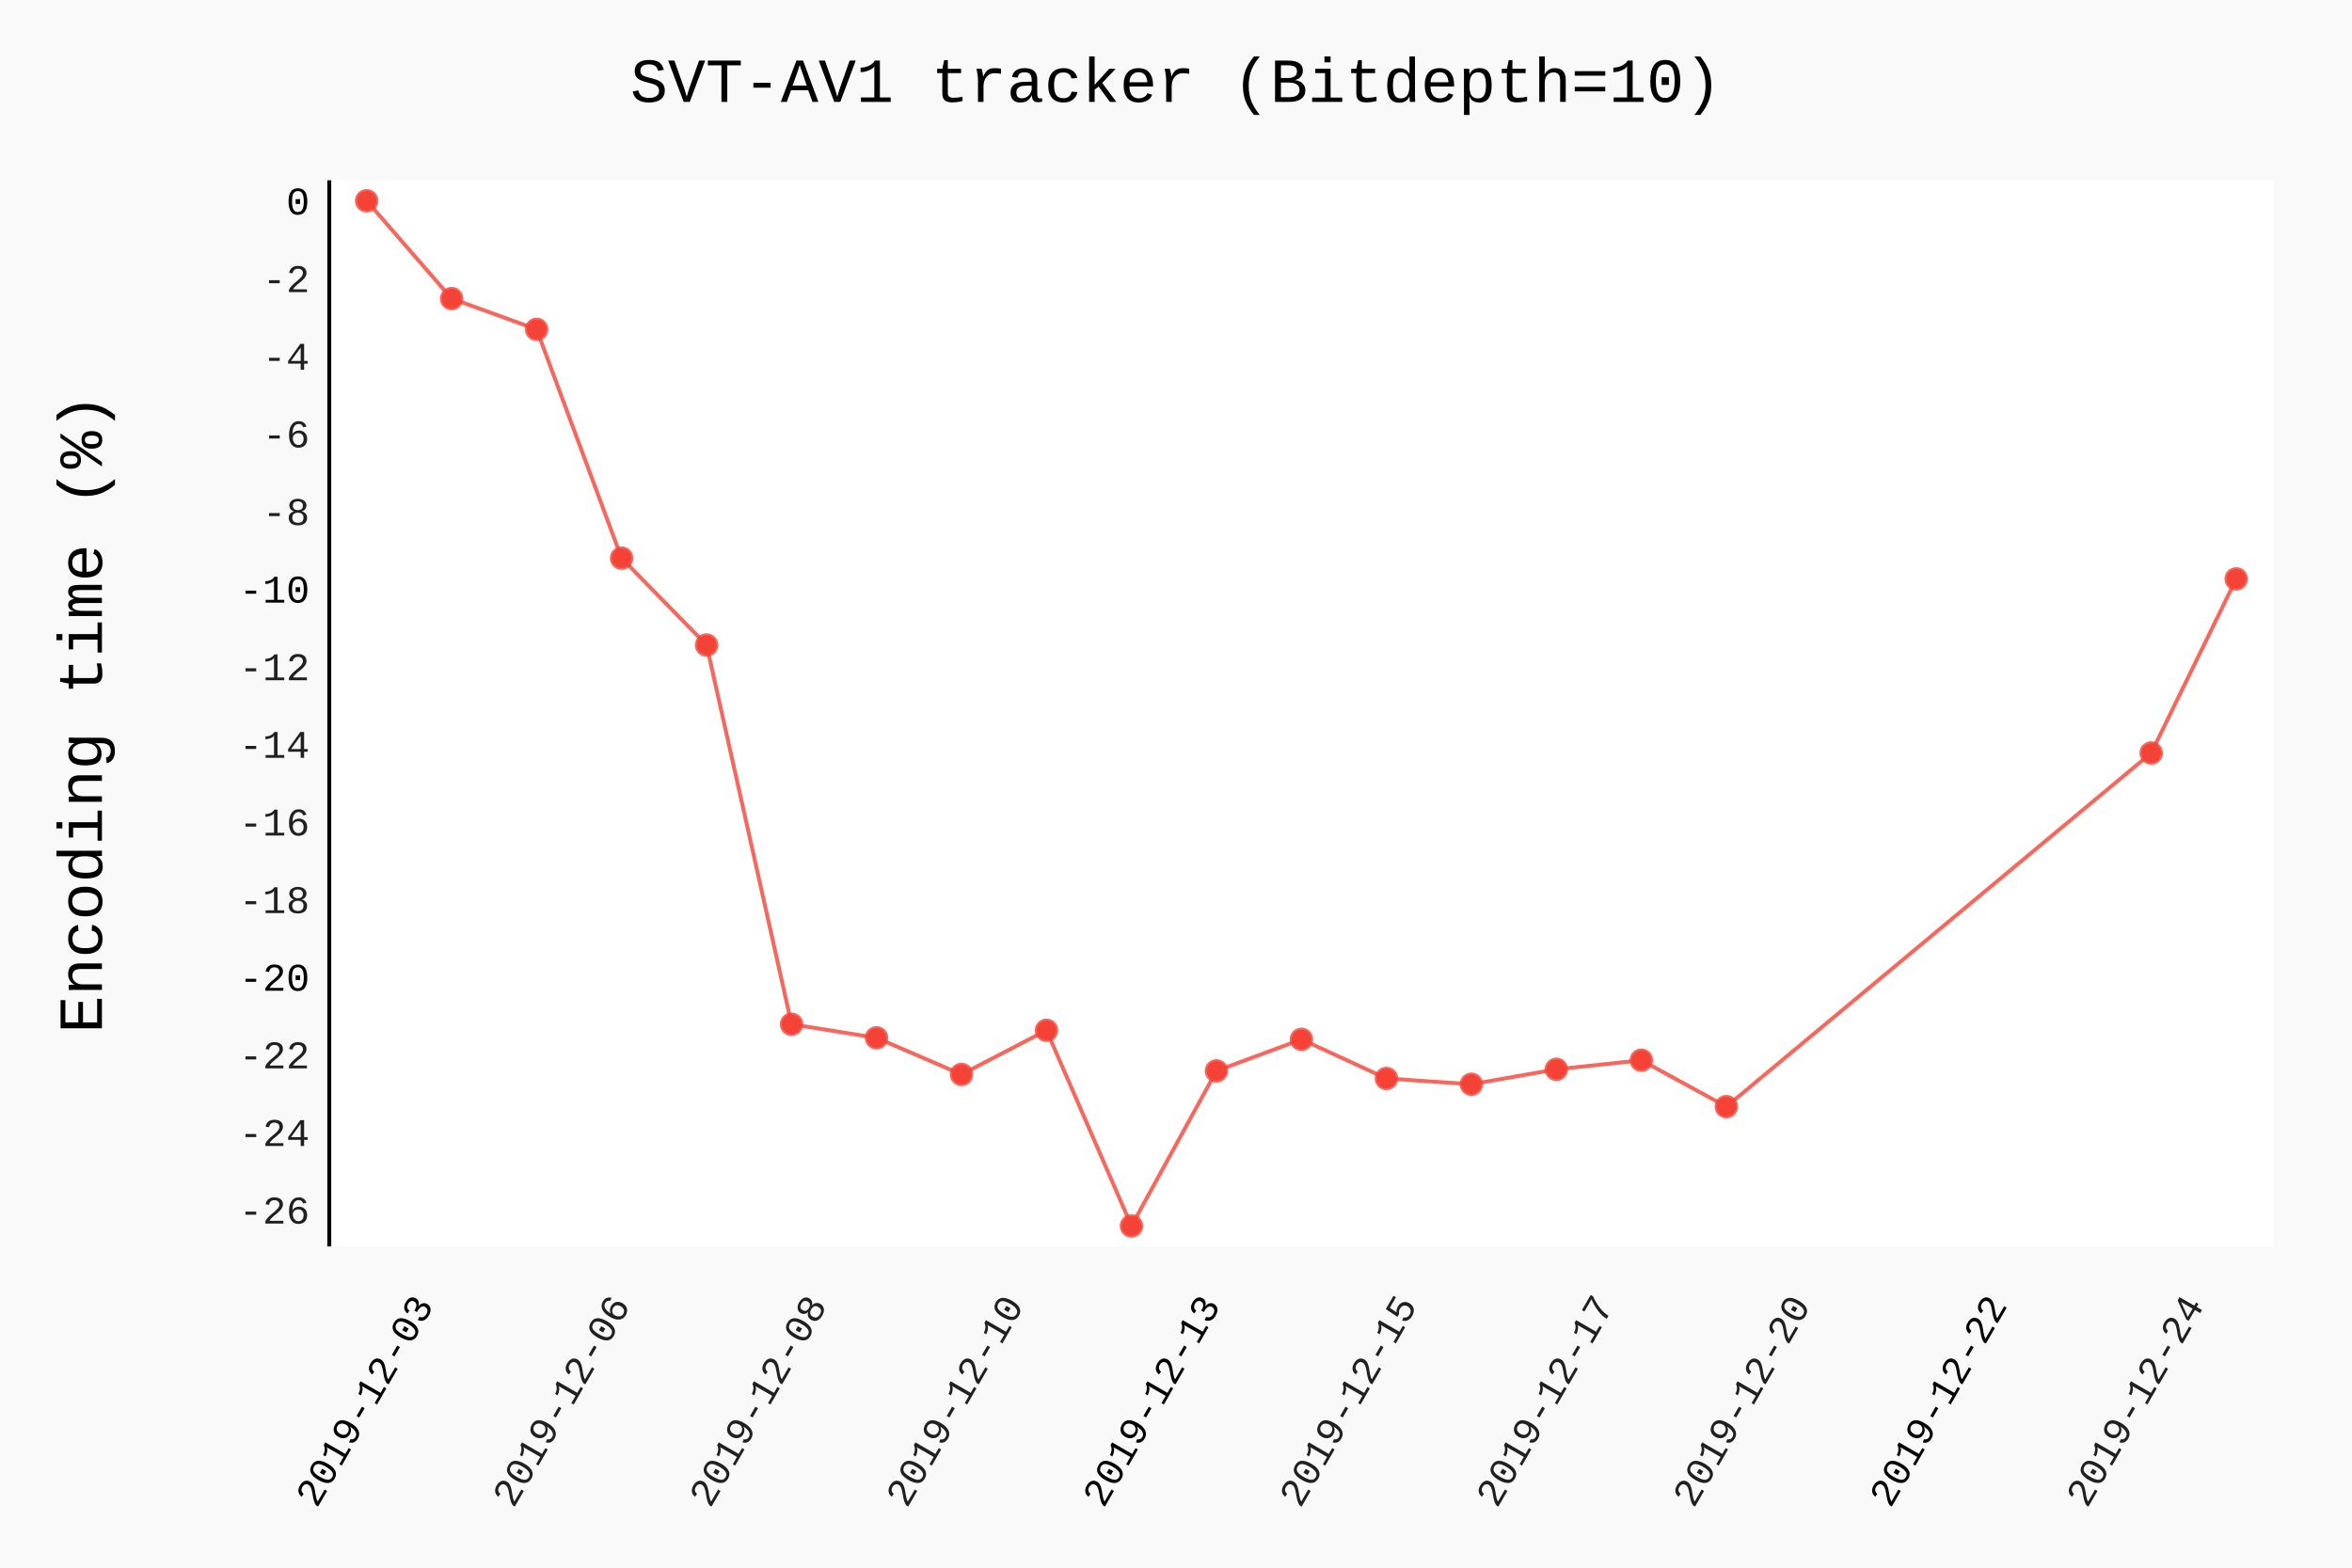
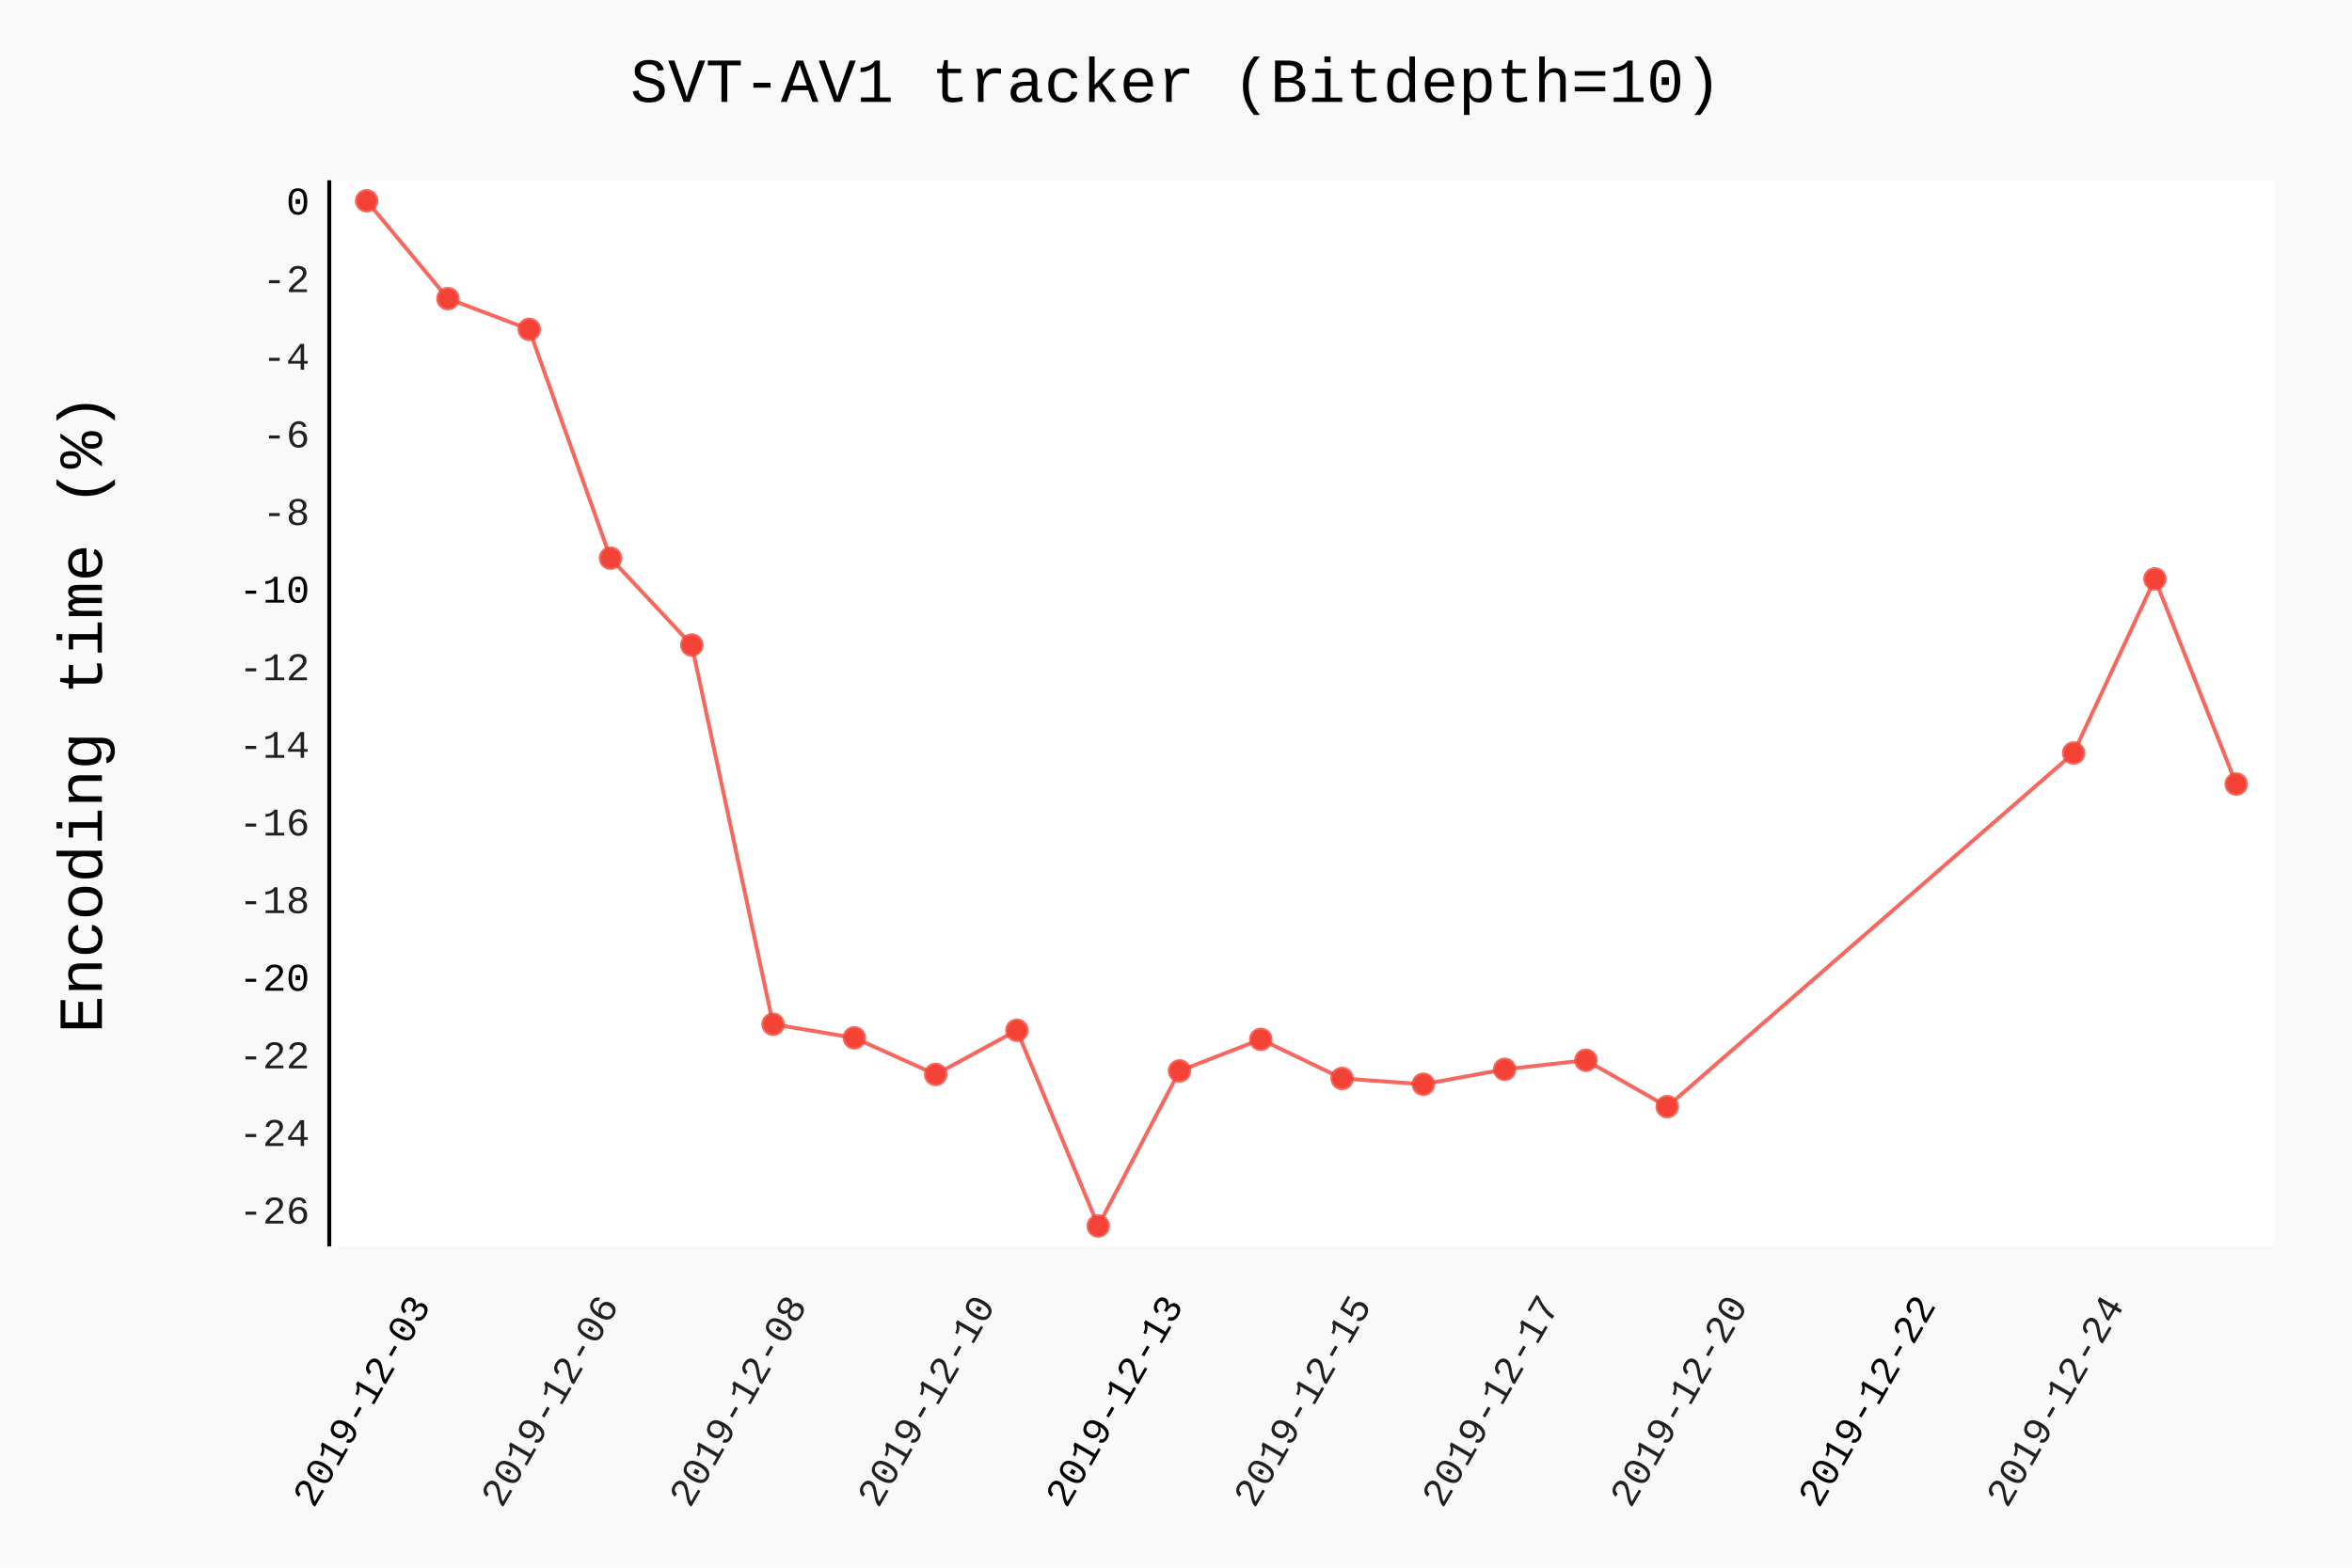
- <svg xmlns="http://www.w3.org/2000/svg" class="pygal-chart" id="chart-d68ff530-323b-450b-bad8-150b3ce9a7c2" viewBox="0 0 600 400">
+ <svg xmlns="http://www.w3.org/2000/svg" class="pygal-chart" id="chart-56ab7819-6af1-4f75-a672-8d7c120905b7" viewBox="0 0 600 400">
  <defs>
-     <style type="text/css">#chart-d68ff530-323b-450b-bad8-150b3ce9a7c2{-webkit-user-select:none;-webkit-font-smoothing:antialiased;font-family:Consolas,"Liberation Mono",Menlo,Courier,monospace}#chart-d68ff530-323b-450b-bad8-150b3ce9a7c2 .title{font-family:Consolas,"Liberation Mono",Menlo,Courier,monospace;font-size:16px}#chart-d68ff530-323b-450b-bad8-150b3ce9a7c2 .legends .legend text{font-family:Consolas,"Liberation Mono",Menlo,Courier,monospace;font-size:14px}#chart-d68ff530-323b-450b-bad8-150b3ce9a7c2 .axis text{font-family:Consolas,"Liberation Mono",Menlo,Courier,monospace;font-size:10px}#chart-d68ff530-323b-450b-bad8-150b3ce9a7c2 .axis text.major{font-family:Consolas,"Liberation Mono",Menlo,Courier,monospace;font-size:10px}#chart-d68ff530-323b-450b-bad8-150b3ce9a7c2 .text-overlay text.value{font-family:Consolas,"Liberation Mono",Menlo,Courier,monospace;font-size:16px}#chart-d68ff530-323b-450b-bad8-150b3ce9a7c2 .text-overlay text.label{font-family:Consolas,"Liberation Mono",Menlo,Courier,monospace;font-size:10px}#chart-d68ff530-323b-450b-bad8-150b3ce9a7c2 .tooltip{font-family:Consolas,"Liberation Mono",Menlo,Courier,monospace;font-size:14px}#chart-d68ff530-323b-450b-bad8-150b3ce9a7c2 text.no_data{font-family:Consolas,"Liberation Mono",Menlo,Courier,monospace;font-size:64px}
- #chart-d68ff530-323b-450b-bad8-150b3ce9a7c2{background-color:rgba(249,249,249,1)}#chart-d68ff530-323b-450b-bad8-150b3ce9a7c2 path,#chart-d68ff530-323b-450b-bad8-150b3ce9a7c2 line,#chart-d68ff530-323b-450b-bad8-150b3ce9a7c2 rect,#chart-d68ff530-323b-450b-bad8-150b3ce9a7c2 circle{-webkit-transition:150ms;-moz-transition:150ms;transition:150ms}#chart-d68ff530-323b-450b-bad8-150b3ce9a7c2 .graph &gt; .background{fill:rgba(249,249,249,1)}#chart-d68ff530-323b-450b-bad8-150b3ce9a7c2 .plot &gt; .background{fill:rgba(255,255,255,1)}#chart-d68ff530-323b-450b-bad8-150b3ce9a7c2 .graph{fill:rgba(0,0,0,.87)}#chart-d68ff530-323b-450b-bad8-150b3ce9a7c2 text.no_data{fill:rgba(0,0,0,1)}#chart-d68ff530-323b-450b-bad8-150b3ce9a7c2 .title{fill:rgba(0,0,0,1)}#chart-d68ff530-323b-450b-bad8-150b3ce9a7c2 .legends .legend text{fill:rgba(0,0,0,.87)}#chart-d68ff530-323b-450b-bad8-150b3ce9a7c2 .legends .legend:hover text{fill:rgba(0,0,0,1)}#chart-d68ff530-323b-450b-bad8-150b3ce9a7c2 .axis .line{stroke:rgba(0,0,0,1)}#chart-d68ff530-323b-450b-bad8-150b3ce9a7c2 .axis .guide.line{stroke:rgba(0,0,0,.54)}#chart-d68ff530-323b-450b-bad8-150b3ce9a7c2 .axis .major.line{stroke:rgba(0,0,0,.87)}#chart-d68ff530-323b-450b-bad8-150b3ce9a7c2 .axis text.major{fill:rgba(0,0,0,1)}#chart-d68ff530-323b-450b-bad8-150b3ce9a7c2 .axis.y .guides:hover .guide.line,#chart-d68ff530-323b-450b-bad8-150b3ce9a7c2 .line-graph .axis.x .guides:hover .guide.line,#chart-d68ff530-323b-450b-bad8-150b3ce9a7c2 .stackedline-graph .axis.x .guides:hover .guide.line,#chart-d68ff530-323b-450b-bad8-150b3ce9a7c2 .xy-graph .axis.x .guides:hover .guide.line{stroke:rgba(0,0,0,1)}#chart-d68ff530-323b-450b-bad8-150b3ce9a7c2 .axis .guides:hover text{fill:rgba(0,0,0,1)}#chart-d68ff530-323b-450b-bad8-150b3ce9a7c2 .reactive{fill-opacity:.7;stroke-opacity:.8}#chart-d68ff530-323b-450b-bad8-150b3ce9a7c2 .ci{stroke:rgba(0,0,0,.87)}#chart-d68ff530-323b-450b-bad8-150b3ce9a7c2 .reactive.active,#chart-d68ff530-323b-450b-bad8-150b3ce9a7c2 .active .reactive{fill-opacity:.8;stroke-opacity:.9;stroke-width:4}#chart-d68ff530-323b-450b-bad8-150b3ce9a7c2 .ci .reactive.active{stroke-width:1.5}#chart-d68ff530-323b-450b-bad8-150b3ce9a7c2 .series text{fill:rgba(0,0,0,1)}#chart-d68ff530-323b-450b-bad8-150b3ce9a7c2 .tooltip rect{fill:rgba(255,255,255,1);stroke:rgba(0,0,0,1);-webkit-transition:opacity 150ms;-moz-transition:opacity 150ms;transition:opacity 150ms}#chart-d68ff530-323b-450b-bad8-150b3ce9a7c2 .tooltip .label{fill:rgba(0,0,0,.87)}#chart-d68ff530-323b-450b-bad8-150b3ce9a7c2 .tooltip .label{fill:rgba(0,0,0,.87)}#chart-d68ff530-323b-450b-bad8-150b3ce9a7c2 .tooltip .legend{font-size:.8em;fill:rgba(0,0,0,.54)}#chart-d68ff530-323b-450b-bad8-150b3ce9a7c2 .tooltip .x_label{font-size:.6em;fill:rgba(0,0,0,1)}#chart-d68ff530-323b-450b-bad8-150b3ce9a7c2 .tooltip .xlink{font-size:.5em;text-decoration:underline}#chart-d68ff530-323b-450b-bad8-150b3ce9a7c2 .tooltip .value{font-size:1.5em}#chart-d68ff530-323b-450b-bad8-150b3ce9a7c2 .bound{font-size:.5em}#chart-d68ff530-323b-450b-bad8-150b3ce9a7c2 .max-value{font-size:.75em;fill:rgba(0,0,0,.54)}#chart-d68ff530-323b-450b-bad8-150b3ce9a7c2 .map-element{fill:rgba(255,255,255,1);stroke:rgba(0,0,0,.54) !important}#chart-d68ff530-323b-450b-bad8-150b3ce9a7c2 .map-element .reactive{fill-opacity:inherit;stroke-opacity:inherit}#chart-d68ff530-323b-450b-bad8-150b3ce9a7c2 .color-0,#chart-d68ff530-323b-450b-bad8-150b3ce9a7c2 .color-0 a:visited{stroke:#F44336;fill:#F44336}#chart-d68ff530-323b-450b-bad8-150b3ce9a7c2 .text-overlay .color-0 text{fill:black}
- #chart-d68ff530-323b-450b-bad8-150b3ce9a7c2 text.no_data{text-anchor:middle}#chart-d68ff530-323b-450b-bad8-150b3ce9a7c2 .guide.line{fill:none}#chart-d68ff530-323b-450b-bad8-150b3ce9a7c2 .centered{text-anchor:middle}#chart-d68ff530-323b-450b-bad8-150b3ce9a7c2 .title{text-anchor:middle}#chart-d68ff530-323b-450b-bad8-150b3ce9a7c2 .legends .legend text{fill-opacity:1}#chart-d68ff530-323b-450b-bad8-150b3ce9a7c2 .axis.x text{text-anchor:middle}#chart-d68ff530-323b-450b-bad8-150b3ce9a7c2 .axis.x:not(.web) text[transform]{text-anchor:start}#chart-d68ff530-323b-450b-bad8-150b3ce9a7c2 .axis.x:not(.web) text[transform].backwards{text-anchor:end}#chart-d68ff530-323b-450b-bad8-150b3ce9a7c2 .axis.y text{text-anchor:end}#chart-d68ff530-323b-450b-bad8-150b3ce9a7c2 .axis.y text[transform].backwards{text-anchor:start}#chart-d68ff530-323b-450b-bad8-150b3ce9a7c2 .axis.y2 text{text-anchor:start}#chart-d68ff530-323b-450b-bad8-150b3ce9a7c2 .axis.y2 text[transform].backwards{text-anchor:end}#chart-d68ff530-323b-450b-bad8-150b3ce9a7c2 .axis .guide.line{stroke-dasharray:4,4}#chart-d68ff530-323b-450b-bad8-150b3ce9a7c2 .axis .major.guide.line{stroke-dasharray:6,6}#chart-d68ff530-323b-450b-bad8-150b3ce9a7c2 .horizontal .axis.y .guide.line,#chart-d68ff530-323b-450b-bad8-150b3ce9a7c2 .horizontal .axis.y2 .guide.line,#chart-d68ff530-323b-450b-bad8-150b3ce9a7c2 .vertical .axis.x .guide.line{opacity:0}#chart-d68ff530-323b-450b-bad8-150b3ce9a7c2 .horizontal .axis.always_show .guide.line,#chart-d68ff530-323b-450b-bad8-150b3ce9a7c2 .vertical .axis.always_show .guide.line{opacity:1 !important}#chart-d68ff530-323b-450b-bad8-150b3ce9a7c2 .axis.y .guides:hover .guide.line,#chart-d68ff530-323b-450b-bad8-150b3ce9a7c2 .axis.y2 .guides:hover .guide.line,#chart-d68ff530-323b-450b-bad8-150b3ce9a7c2 .axis.x .guides:hover .guide.line{opacity:1}#chart-d68ff530-323b-450b-bad8-150b3ce9a7c2 .axis .guides:hover text{opacity:1}#chart-d68ff530-323b-450b-bad8-150b3ce9a7c2 .nofill{fill:none}#chart-d68ff530-323b-450b-bad8-150b3ce9a7c2 .subtle-fill{fill-opacity:.2}#chart-d68ff530-323b-450b-bad8-150b3ce9a7c2 .dot{stroke-width:1px;fill-opacity:1}#chart-d68ff530-323b-450b-bad8-150b3ce9a7c2 .dot.active{stroke-width:5px}#chart-d68ff530-323b-450b-bad8-150b3ce9a7c2 .dot.negative{fill:transparent}#chart-d68ff530-323b-450b-bad8-150b3ce9a7c2 text,#chart-d68ff530-323b-450b-bad8-150b3ce9a7c2 tspan{stroke:none !important}#chart-d68ff530-323b-450b-bad8-150b3ce9a7c2 .series text.active{opacity:1}#chart-d68ff530-323b-450b-bad8-150b3ce9a7c2 .tooltip rect{fill-opacity:.95;stroke-width:.5}#chart-d68ff530-323b-450b-bad8-150b3ce9a7c2 .tooltip text{fill-opacity:1}#chart-d68ff530-323b-450b-bad8-150b3ce9a7c2 .showable{visibility:hidden}#chart-d68ff530-323b-450b-bad8-150b3ce9a7c2 .showable.shown{visibility:visible}#chart-d68ff530-323b-450b-bad8-150b3ce9a7c2 .gauge-background{fill:rgba(229,229,229,1);stroke:none}#chart-d68ff530-323b-450b-bad8-150b3ce9a7c2 .bg-lines{stroke:rgba(249,249,249,1);stroke-width:2px}</style>
+     <style type="text/css">#chart-56ab7819-6af1-4f75-a672-8d7c120905b7{-webkit-user-select:none;-webkit-font-smoothing:antialiased;font-family:Consolas,"Liberation Mono",Menlo,Courier,monospace}#chart-56ab7819-6af1-4f75-a672-8d7c120905b7 .title{font-family:Consolas,"Liberation Mono",Menlo,Courier,monospace;font-size:16px}#chart-56ab7819-6af1-4f75-a672-8d7c120905b7 .legends .legend text{font-family:Consolas,"Liberation Mono",Menlo,Courier,monospace;font-size:14px}#chart-56ab7819-6af1-4f75-a672-8d7c120905b7 .axis text{font-family:Consolas,"Liberation Mono",Menlo,Courier,monospace;font-size:10px}#chart-56ab7819-6af1-4f75-a672-8d7c120905b7 .axis text.major{font-family:Consolas,"Liberation Mono",Menlo,Courier,monospace;font-size:10px}#chart-56ab7819-6af1-4f75-a672-8d7c120905b7 .text-overlay text.value{font-family:Consolas,"Liberation Mono",Menlo,Courier,monospace;font-size:16px}#chart-56ab7819-6af1-4f75-a672-8d7c120905b7 .text-overlay text.label{font-family:Consolas,"Liberation Mono",Menlo,Courier,monospace;font-size:10px}#chart-56ab7819-6af1-4f75-a672-8d7c120905b7 .tooltip{font-family:Consolas,"Liberation Mono",Menlo,Courier,monospace;font-size:14px}#chart-56ab7819-6af1-4f75-a672-8d7c120905b7 text.no_data{font-family:Consolas,"Liberation Mono",Menlo,Courier,monospace;font-size:64px}
+ #chart-56ab7819-6af1-4f75-a672-8d7c120905b7{background-color:rgba(249,249,249,1)}#chart-56ab7819-6af1-4f75-a672-8d7c120905b7 path,#chart-56ab7819-6af1-4f75-a672-8d7c120905b7 line,#chart-56ab7819-6af1-4f75-a672-8d7c120905b7 rect,#chart-56ab7819-6af1-4f75-a672-8d7c120905b7 circle{-webkit-transition:150ms;-moz-transition:150ms;transition:150ms}#chart-56ab7819-6af1-4f75-a672-8d7c120905b7 .graph &gt; .background{fill:rgba(249,249,249,1)}#chart-56ab7819-6af1-4f75-a672-8d7c120905b7 .plot &gt; .background{fill:rgba(255,255,255,1)}#chart-56ab7819-6af1-4f75-a672-8d7c120905b7 .graph{fill:rgba(0,0,0,.87)}#chart-56ab7819-6af1-4f75-a672-8d7c120905b7 text.no_data{fill:rgba(0,0,0,1)}#chart-56ab7819-6af1-4f75-a672-8d7c120905b7 .title{fill:rgba(0,0,0,1)}#chart-56ab7819-6af1-4f75-a672-8d7c120905b7 .legends .legend text{fill:rgba(0,0,0,.87)}#chart-56ab7819-6af1-4f75-a672-8d7c120905b7 .legends .legend:hover text{fill:rgba(0,0,0,1)}#chart-56ab7819-6af1-4f75-a672-8d7c120905b7 .axis .line{stroke:rgba(0,0,0,1)}#chart-56ab7819-6af1-4f75-a672-8d7c120905b7 .axis .guide.line{stroke:rgba(0,0,0,.54)}#chart-56ab7819-6af1-4f75-a672-8d7c120905b7 .axis .major.line{stroke:rgba(0,0,0,.87)}#chart-56ab7819-6af1-4f75-a672-8d7c120905b7 .axis text.major{fill:rgba(0,0,0,1)}#chart-56ab7819-6af1-4f75-a672-8d7c120905b7 .axis.y .guides:hover .guide.line,#chart-56ab7819-6af1-4f75-a672-8d7c120905b7 .line-graph .axis.x .guides:hover .guide.line,#chart-56ab7819-6af1-4f75-a672-8d7c120905b7 .stackedline-graph .axis.x .guides:hover .guide.line,#chart-56ab7819-6af1-4f75-a672-8d7c120905b7 .xy-graph .axis.x .guides:hover .guide.line{stroke:rgba(0,0,0,1)}#chart-56ab7819-6af1-4f75-a672-8d7c120905b7 .axis .guides:hover text{fill:rgba(0,0,0,1)}#chart-56ab7819-6af1-4f75-a672-8d7c120905b7 .reactive{fill-opacity:.7;stroke-opacity:.8}#chart-56ab7819-6af1-4f75-a672-8d7c120905b7 .ci{stroke:rgba(0,0,0,.87)}#chart-56ab7819-6af1-4f75-a672-8d7c120905b7 .reactive.active,#chart-56ab7819-6af1-4f75-a672-8d7c120905b7 .active .reactive{fill-opacity:.8;stroke-opacity:.9;stroke-width:4}#chart-56ab7819-6af1-4f75-a672-8d7c120905b7 .ci .reactive.active{stroke-width:1.5}#chart-56ab7819-6af1-4f75-a672-8d7c120905b7 .series text{fill:rgba(0,0,0,1)}#chart-56ab7819-6af1-4f75-a672-8d7c120905b7 .tooltip rect{fill:rgba(255,255,255,1);stroke:rgba(0,0,0,1);-webkit-transition:opacity 150ms;-moz-transition:opacity 150ms;transition:opacity 150ms}#chart-56ab7819-6af1-4f75-a672-8d7c120905b7 .tooltip .label{fill:rgba(0,0,0,.87)}#chart-56ab7819-6af1-4f75-a672-8d7c120905b7 .tooltip .label{fill:rgba(0,0,0,.87)}#chart-56ab7819-6af1-4f75-a672-8d7c120905b7 .tooltip .legend{font-size:.8em;fill:rgba(0,0,0,.54)}#chart-56ab7819-6af1-4f75-a672-8d7c120905b7 .tooltip .x_label{font-size:.6em;fill:rgba(0,0,0,1)}#chart-56ab7819-6af1-4f75-a672-8d7c120905b7 .tooltip .xlink{font-size:.5em;text-decoration:underline}#chart-56ab7819-6af1-4f75-a672-8d7c120905b7 .tooltip .value{font-size:1.5em}#chart-56ab7819-6af1-4f75-a672-8d7c120905b7 .bound{font-size:.5em}#chart-56ab7819-6af1-4f75-a672-8d7c120905b7 .max-value{font-size:.75em;fill:rgba(0,0,0,.54)}#chart-56ab7819-6af1-4f75-a672-8d7c120905b7 .map-element{fill:rgba(255,255,255,1);stroke:rgba(0,0,0,.54) !important}#chart-56ab7819-6af1-4f75-a672-8d7c120905b7 .map-element .reactive{fill-opacity:inherit;stroke-opacity:inherit}#chart-56ab7819-6af1-4f75-a672-8d7c120905b7 .color-0,#chart-56ab7819-6af1-4f75-a672-8d7c120905b7 .color-0 a:visited{stroke:#F44336;fill:#F44336}#chart-56ab7819-6af1-4f75-a672-8d7c120905b7 .text-overlay .color-0 text{fill:black}
+ #chart-56ab7819-6af1-4f75-a672-8d7c120905b7 text.no_data{text-anchor:middle}#chart-56ab7819-6af1-4f75-a672-8d7c120905b7 .guide.line{fill:none}#chart-56ab7819-6af1-4f75-a672-8d7c120905b7 .centered{text-anchor:middle}#chart-56ab7819-6af1-4f75-a672-8d7c120905b7 .title{text-anchor:middle}#chart-56ab7819-6af1-4f75-a672-8d7c120905b7 .legends .legend text{fill-opacity:1}#chart-56ab7819-6af1-4f75-a672-8d7c120905b7 .axis.x text{text-anchor:middle}#chart-56ab7819-6af1-4f75-a672-8d7c120905b7 .axis.x:not(.web) text[transform]{text-anchor:start}#chart-56ab7819-6af1-4f75-a672-8d7c120905b7 .axis.x:not(.web) text[transform].backwards{text-anchor:end}#chart-56ab7819-6af1-4f75-a672-8d7c120905b7 .axis.y text{text-anchor:end}#chart-56ab7819-6af1-4f75-a672-8d7c120905b7 .axis.y text[transform].backwards{text-anchor:start}#chart-56ab7819-6af1-4f75-a672-8d7c120905b7 .axis.y2 text{text-anchor:start}#chart-56ab7819-6af1-4f75-a672-8d7c120905b7 .axis.y2 text[transform].backwards{text-anchor:end}#chart-56ab7819-6af1-4f75-a672-8d7c120905b7 .axis .guide.line{stroke-dasharray:4,4}#chart-56ab7819-6af1-4f75-a672-8d7c120905b7 .axis .major.guide.line{stroke-dasharray:6,6}#chart-56ab7819-6af1-4f75-a672-8d7c120905b7 .horizontal .axis.y .guide.line,#chart-56ab7819-6af1-4f75-a672-8d7c120905b7 .horizontal .axis.y2 .guide.line,#chart-56ab7819-6af1-4f75-a672-8d7c120905b7 .vertical .axis.x .guide.line{opacity:0}#chart-56ab7819-6af1-4f75-a672-8d7c120905b7 .horizontal .axis.always_show .guide.line,#chart-56ab7819-6af1-4f75-a672-8d7c120905b7 .vertical .axis.always_show .guide.line{opacity:1 !important}#chart-56ab7819-6af1-4f75-a672-8d7c120905b7 .axis.y .guides:hover .guide.line,#chart-56ab7819-6af1-4f75-a672-8d7c120905b7 .axis.y2 .guides:hover .guide.line,#chart-56ab7819-6af1-4f75-a672-8d7c120905b7 .axis.x .guides:hover .guide.line{opacity:1}#chart-56ab7819-6af1-4f75-a672-8d7c120905b7 .axis .guides:hover text{opacity:1}#chart-56ab7819-6af1-4f75-a672-8d7c120905b7 .nofill{fill:none}#chart-56ab7819-6af1-4f75-a672-8d7c120905b7 .subtle-fill{fill-opacity:.2}#chart-56ab7819-6af1-4f75-a672-8d7c120905b7 .dot{stroke-width:1px;fill-opacity:1}#chart-56ab7819-6af1-4f75-a672-8d7c120905b7 .dot.active{stroke-width:5px}#chart-56ab7819-6af1-4f75-a672-8d7c120905b7 .dot.negative{fill:transparent}#chart-56ab7819-6af1-4f75-a672-8d7c120905b7 text,#chart-56ab7819-6af1-4f75-a672-8d7c120905b7 tspan{stroke:none !important}#chart-56ab7819-6af1-4f75-a672-8d7c120905b7 .series text.active{opacity:1}#chart-56ab7819-6af1-4f75-a672-8d7c120905b7 .tooltip rect{fill-opacity:.95;stroke-width:.5}#chart-56ab7819-6af1-4f75-a672-8d7c120905b7 .tooltip text{fill-opacity:1}#chart-56ab7819-6af1-4f75-a672-8d7c120905b7 .showable{visibility:hidden}#chart-56ab7819-6af1-4f75-a672-8d7c120905b7 .showable.shown{visibility:visible}#chart-56ab7819-6af1-4f75-a672-8d7c120905b7 .gauge-background{fill:rgba(229,229,229,1);stroke:none}#chart-56ab7819-6af1-4f75-a672-8d7c120905b7 .bg-lines{stroke:rgba(249,249,249,1);stroke-width:2px}</style>
  </defs>
  <g class="graph datetimeline-graph vertical">
    <rect class="background" height="400" width="600" x="0" y="0" />
    <g class="plot" transform="translate(84, 46)">
      <rect class="background" height="272.038" width="496.0" x="0" y="0" />
      <g class="axis y">
        <g class="guides">
          <text class="" x="-5" y="266.202">-26</text>
        </g>
        <g class="guides">
          <text class="" x="-5" y="246.396">-24</text>
        </g>
        <g class="guides">
          <text class="" x="-5" y="226.591">-22</text>
        </g>
        <g class="guides">
          <text class="major" x="-5" y="206.786">-20</text>
        </g>
        <g class="guides">
          <text class="" x="-5" y="186.98">-18</text>
        </g>
        <g class="guides">
          <text class="" x="-5" y="167.175">-16</text>
        </g>
        <g class="guides">
          <text class="" x="-5" y="147.369">-14</text>
        </g>
        <g class="guides">
          <text class="" x="-5" y="127.564">-12</text>
        </g>
        <g class="guides">
          <text class="major" x="-5" y="107.759">-10</text>
        </g>
        <g class="guides">
          <text class="" x="-5" y="87.953">-8</text>
        </g>
        <g class="guides">
          <text class="" x="-5" y="68.148">-6</text>
        </g>
        <g class="guides">
          <text class="" x="-5" y="48.342">-4</text>
        </g>
        <g class="guides">
          <text class="" x="-5" y="28.537">-2</text>
        </g>
        <g class="guides">
          <text class="major" x="-5" y="8.732">0</text>
        </g>
      </g>
      <g class="axis x">
        <path class="line" d="M0 0 v272.038" />
        <g class="guides">
-           <path class="major guide line" d="M26.801 0 v272.038" />
-           <text class="major backwards" transform="rotate(300 26.80083 287.0385)" x="26.801" y="287.038">2019-12-03</text>
+           <path class="major guide line" d="M26.05 0 v272.038" />
+           <text class="major backwards" transform="rotate(300 26.05029 287.0385)" x="26.05" y="287.038">2019-12-03</text>
        </g>
        <g class="guides">
-           <path class="guide line" d="M76.982 0 v272.038" />
-           <text class="backwards" transform="rotate(300 76.98213 287.0385)" x="76.982" y="287.038">2019-12-06</text>
+           <path class="guide line" d="M74.05 0 v272.038" />
+           <text class="backwards" transform="rotate(300 74.0498 287.0385)" x="74.05" y="287.038">2019-12-06</text>
        </g>
        <g class="guides">
-           <path class="guide line" d="M127.163 0 v272.038" />
-           <text class="backwards" transform="rotate(300 127.1634 287.0385)" x="127.163" y="287.038">2019-12-08</text>
+           <path class="guide line" d="M122.049 0 v272.038" />
+           <text class="backwards" transform="rotate(300 122.0493 287.0385)" x="122.049" y="287.038">2019-12-08</text>
        </g>
        <g class="guides">
-           <path class="guide line" d="M177.345 0 v272.038" />
-           <text class="backwards" transform="rotate(300 177.3447 287.0385)" x="177.345" y="287.038">2019-12-10</text>
+           <path class="guide line" d="M170.049 0 v272.038" />
+           <text class="backwards" transform="rotate(300 170.0488 287.0385)" x="170.049" y="287.038">2019-12-10</text>
        </g>
        <g class="guides">
-           <path class="major guide line" d="M227.526 0 v272.038" />
-           <text class="major backwards" transform="rotate(300 227.526 287.0385)" x="227.526" y="287.038">2019-12-13</text>
+           <path class="major guide line" d="M218.048 0 v272.038" />
+           <text class="major backwards" transform="rotate(300 218.0483 287.0385)" x="218.048" y="287.038">2019-12-13</text>
        </g>
        <g class="guides">
-           <path class="guide line" d="M277.707 0 v272.038" />
-           <text class="backwards" transform="rotate(300 277.7073 287.0385)" x="277.707" y="287.038">2019-12-15</text>
+           <path class="guide line" d="M266.048 0 v272.038" />
+           <text class="backwards" transform="rotate(300 266.0478 287.0385)" x="266.048" y="287.038">2019-12-15</text>
        </g>
        <g class="guides">
-           <path class="guide line" d="M327.889 0 v272.038" />
-           <text class="backwards" transform="rotate(300 327.8886 287.0385)" x="327.889" y="287.038">2019-12-17</text>
+           <path class="guide line" d="M314.047 0 v272.038" />
+           <text class="backwards" transform="rotate(300 314.0473 287.0385)" x="314.047" y="287.038">2019-12-17</text>
        </g>
        <g class="guides">
-           <path class="guide line" d="M378.07 0 v272.038" />
-           <text class="backwards" transform="rotate(300 378.0699 287.0385)" x="378.07" y="287.038">2019-12-20</text>
+           <path class="guide line" d="M362.047 0 v272.038" />
+           <text class="backwards" transform="rotate(300 362.0468 287.0385)" x="362.047" y="287.038">2019-12-20</text>
        </g>
        <g class="guides">
-           <path class="major guide line" d="M428.251 0 v272.038" />
-           <text class="major backwards" transform="rotate(300 428.2512 287.0385)" x="428.251" y="287.038">2019-12-22</text>
+           <path class="major guide line" d="M410.046 0 v272.038" />
+           <text class="major backwards" transform="rotate(300 410.0463 287.0385)" x="410.046" y="287.038">2019-12-22</text>
        </g>
        <g class="guides">
-           <path class="guide line" d="M478.433 0 v272.038" />
-           <text class="backwards" transform="rotate(300 478.4325 287.0385)" x="478.433" y="287.038">2019-12-24</text>
+           <path class="guide line" d="M458.046 0 v272.038" />
+           <text class="backwards" transform="rotate(300 458.0458 287.0385)" x="458.046" y="287.038">2019-12-24</text>
        </g>
      </g>
      <g class="series serie-0 color-0">
-         <path class="line reactive nofill" d="M9.538 5.232 L31.217 30.193 52.895 38.037 74.573 96.416 96.252 118.587 117.93 215.336 139.608 218.807 161.287 228.148 182.965 216.884 204.643 266.807 226.322 227.247 248 219.198 269.678 229.169 291.357 230.65 313.035 226.838 334.713 224.524 356.392 236.367 464.783 146.135 486.462 101.708" />
+         <path class="line reactive nofill" d="M9.538 5.232 L30.274 30.193 51.01 38.037 71.746 96.416 92.482 118.587 113.217 215.336 133.953 218.807 154.689 228.148 175.425 216.884 196.161 266.807 216.896 227.247 237.632 219.198 258.368 229.169 279.104 230.65 299.839 226.838 320.575 224.524 341.311 236.367 444.99 146.135 465.726 101.708 486.462 154.047" />
      </g>
    </g>
    <g class="titles">
      <text class="title plot_title" x="300.0" y="26">SVT-AV1 tracker (Bitdepth=10)</text>
      <text class="title" transform="rotate(-90 0 182.0192)" x="0" y="208.019">Encoding time (%)</text>
    </g>
    <g class="plot overlay" transform="translate(84, 46)">
      <g class="series serie-0 color-0">
        <g class="dots">
          <circle class="dot reactive tooltip-trigger" cx="9.538" cy="5.232" r="2.5" />
        </g>
        <g class="dots">
-           <circle class="dot reactive tooltip-trigger" cx="31.217" cy="30.193" r="2.5" />
+           <circle class="dot reactive tooltip-trigger" cx="30.274" cy="30.193" r="2.5" />
        </g>
        <g class="dots">
-           <circle class="dot reactive tooltip-trigger" cx="52.895" cy="38.037" r="2.5" />
+           <circle class="dot reactive tooltip-trigger" cx="51.01" cy="38.037" r="2.5" />
        </g>
        <g class="dots">
-           <circle class="dot reactive tooltip-trigger" cx="74.573" cy="96.416" r="2.5" />
+           <circle class="dot reactive tooltip-trigger" cx="71.746" cy="96.416" r="2.5" />
        </g>
        <g class="dots">
-           <circle class="dot reactive tooltip-trigger" cx="96.252" cy="118.587" r="2.5" />
+           <circle class="dot reactive tooltip-trigger" cx="92.482" cy="118.587" r="2.5" />
        </g>
        <g class="dots">
-           <circle class="dot reactive tooltip-trigger" cx="117.93" cy="215.336" r="2.5" />
+           <circle class="dot reactive tooltip-trigger" cx="113.217" cy="215.336" r="2.5" />
        </g>
        <g class="dots">
-           <circle class="dot reactive tooltip-trigger" cx="139.608" cy="218.807" r="2.5" />
+           <circle class="dot reactive tooltip-trigger" cx="133.953" cy="218.807" r="2.5" />
        </g>
        <g class="dots">
-           <circle class="dot reactive tooltip-trigger" cx="161.287" cy="228.148" r="2.5" />
+           <circle class="dot reactive tooltip-trigger" cx="154.689" cy="228.148" r="2.5" />
        </g>
        <g class="dots">
-           <circle class="dot reactive tooltip-trigger" cx="182.965" cy="216.884" r="2.5" />
+           <circle class="dot reactive tooltip-trigger" cx="175.425" cy="216.884" r="2.5" />
        </g>
        <g class="dots">
-           <circle class="dot reactive tooltip-trigger" cx="204.643" cy="266.807" r="2.5" />
+           <circle class="dot reactive tooltip-trigger" cx="196.161" cy="266.807" r="2.5" />
        </g>
        <g class="dots">
-           <circle class="dot reactive tooltip-trigger" cx="226.322" cy="227.247" r="2.5" />
+           <circle class="dot reactive tooltip-trigger" cx="216.896" cy="227.247" r="2.5" />
        </g>
        <g class="dots">
-           <circle class="dot reactive tooltip-trigger" cx="248.0" cy="219.198" r="2.5" />
+           <circle class="dot reactive tooltip-trigger" cx="237.632" cy="219.198" r="2.5" />
        </g>
        <g class="dots">
-           <circle class="dot reactive tooltip-trigger" cx="269.678" cy="229.169" r="2.5" />
+           <circle class="dot reactive tooltip-trigger" cx="258.368" cy="229.169" r="2.5" />
        </g>
        <g class="dots">
-           <circle class="dot reactive tooltip-trigger" cx="291.357" cy="230.65" r="2.5" />
+           <circle class="dot reactive tooltip-trigger" cx="279.104" cy="230.65" r="2.5" />
        </g>
        <g class="dots">
-           <circle class="dot reactive tooltip-trigger" cx="313.035" cy="226.838" r="2.5" />
+           <circle class="dot reactive tooltip-trigger" cx="299.839" cy="226.838" r="2.5" />
        </g>
        <g class="dots">
-           <circle class="dot reactive tooltip-trigger" cx="334.713" cy="224.524" r="2.5" />
+           <circle class="dot reactive tooltip-trigger" cx="320.575" cy="224.524" r="2.5" />
        </g>
        <g class="dots">
-           <circle class="dot reactive tooltip-trigger" cx="356.392" cy="236.367" r="2.5" />
+           <circle class="dot reactive tooltip-trigger" cx="341.311" cy="236.367" r="2.5" />
        </g>
        <g class="dots">
-           <circle class="dot reactive tooltip-trigger" cx="464.783" cy="146.135" r="2.5" />
+           <circle class="dot reactive tooltip-trigger" cx="444.99" cy="146.135" r="2.5" />
        </g>
        <g class="dots">
-           <circle class="dot reactive tooltip-trigger" cx="486.462" cy="101.708" r="2.5" />
+           <circle class="dot reactive tooltip-trigger" cx="465.726" cy="101.708" r="2.5" />
+         </g>
+         <g class="dots">
+           <circle class="dot reactive tooltip-trigger" cx="486.462" cy="154.047" r="2.5" />
        </g>
      </g>
    </g>
    <g class="plot text-overlay" transform="translate(84, 46)">
      <g class="series serie-0 color-0" />
    </g>
    <g class="plot tooltip-overlay" transform="translate(84, 46)">
      <g class="tooltip" style="opacity: 0" transform="translate(0 0)">
        <rect class="tooltip-box" height="0" rx="0" ry="0" width="0" />
        <g class="text" />
      </g>
    </g>
  </g>
</svg>
